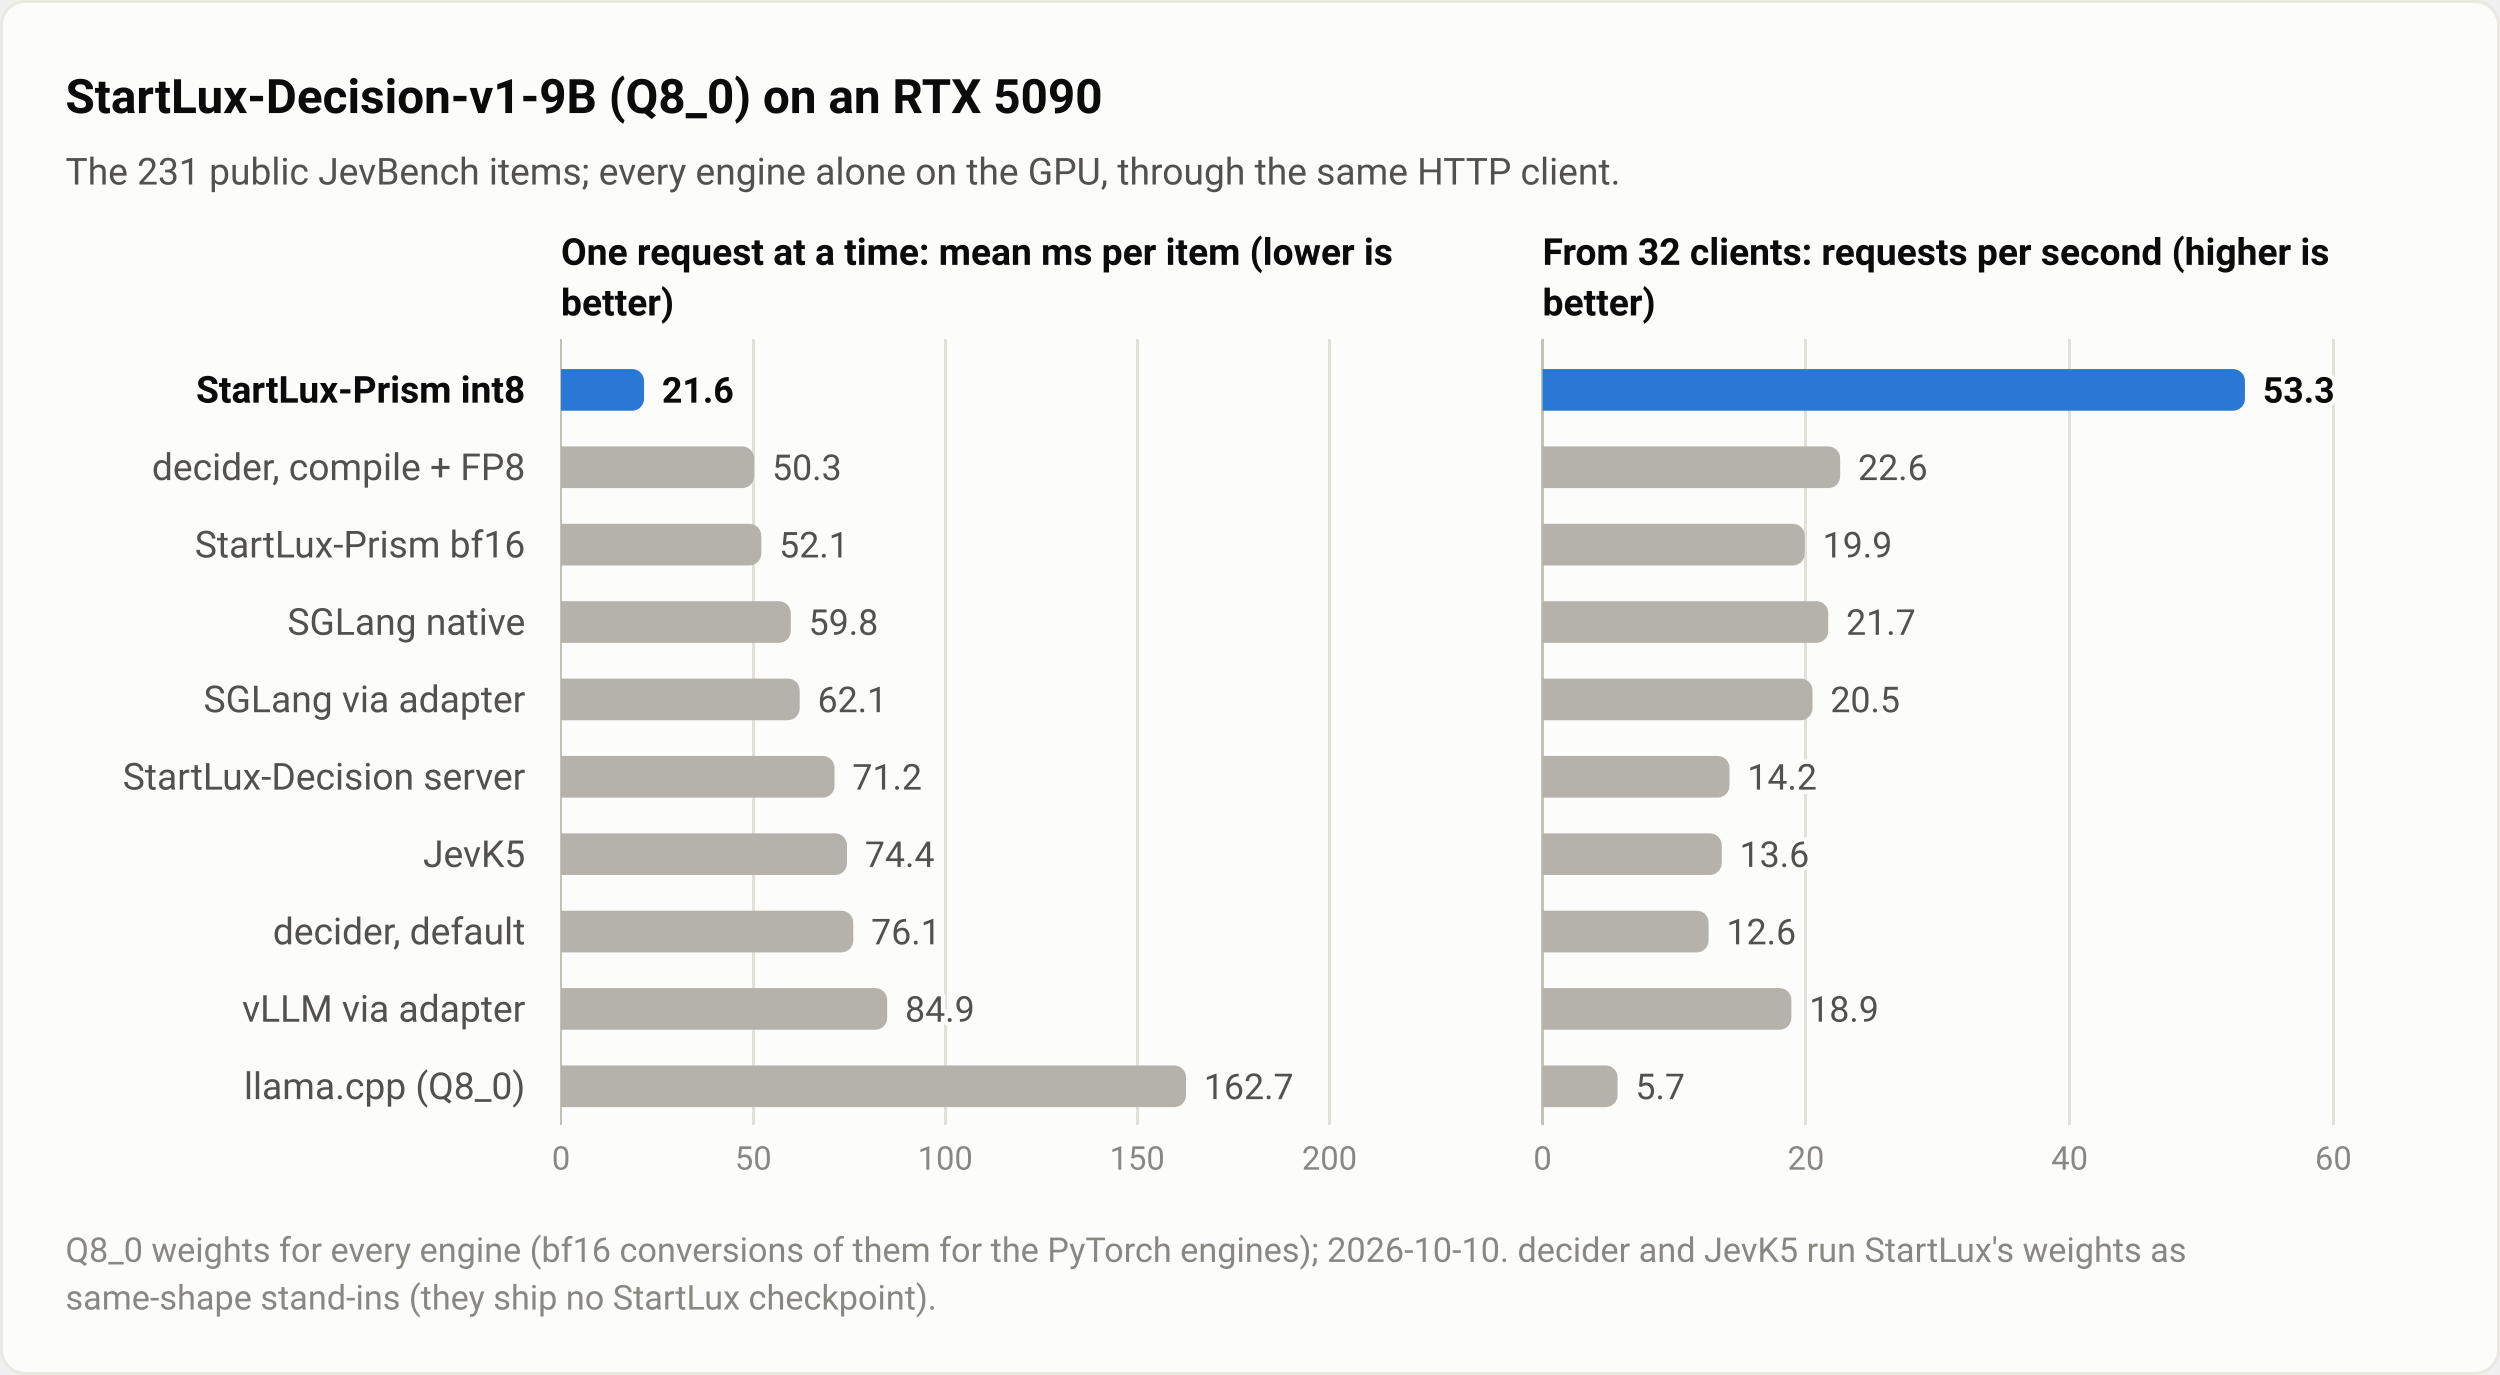
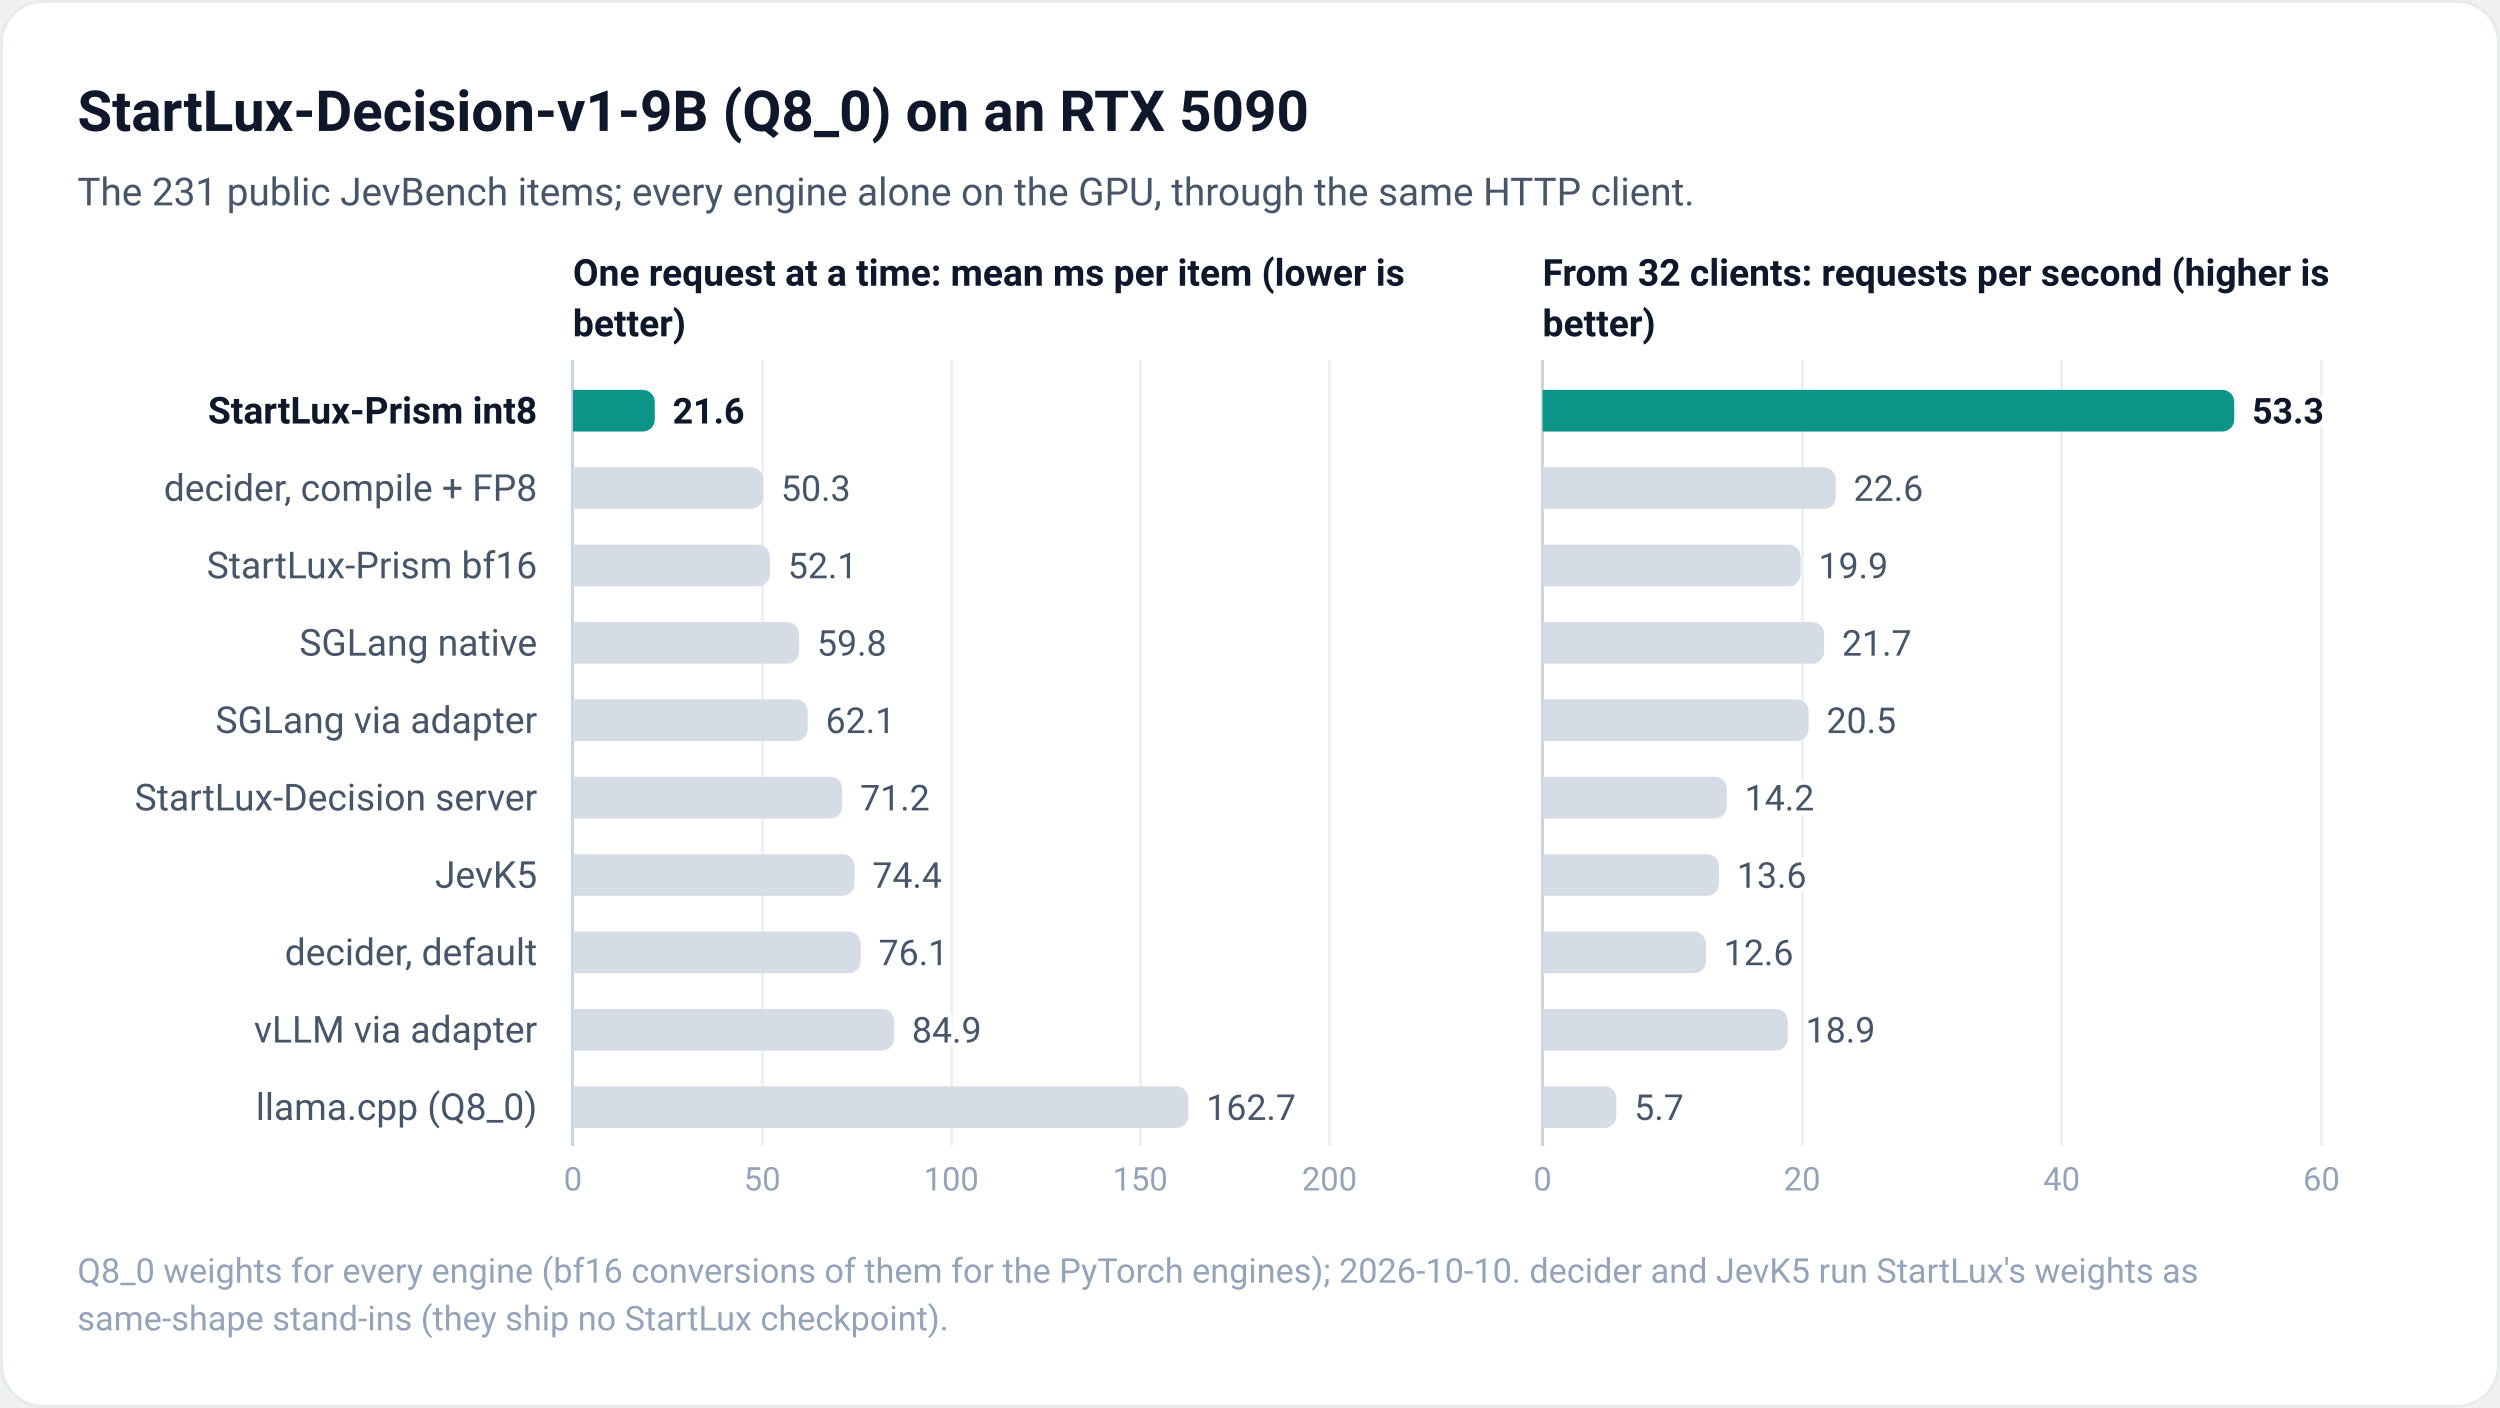
- <svg xmlns="http://www.w3.org/2000/svg" width="840" height="462" viewBox="0 0 840 462" role="img" aria-labelledby="title desc" font-family="system-ui, -apple-system, 'Segoe UI', Roboto, 'Helvetica Neue', Arial, sans-serif">
-   <rect x="0.5" y="0.5" width="839" height="461" rx="8" fill="#fcfcfb" stroke="#e9e8e2" />
-   <text x="22.0" y="38.0" font-size="16" fill="#0b0b0b" text-anchor="start" font-weight="600">StartLux-Decision-v1-9B (Q8_0) on an RTX 5090</text>
-   <text x="22.0" y="62.0" font-size="12.5" fill="#52514e" text-anchor="start" font-weight="400">The 231 public JevBench items; every engine alone on the GPU, through the same HTTP client.</text>
-   <text x="188.5" y="89.0" font-size="12.5" fill="#0b0b0b" text-anchor="start" font-weight="600">One request at a time: mean ms per item (lower is</text>
-   <text x="188.5" y="106.0" font-size="12.5" fill="#0b0b0b" text-anchor="start" font-weight="600">better)</text>
-   <text x="188.5" y="393.0" font-size="11" fill="#898781" text-anchor="middle" font-weight="400" style="font-variant-numeric: tabular-nums">0</text>
-   <line x1="253.1" y1="114.0" x2="253.1" y2="378.0" stroke="#e1e0d9" stroke-width="1" shape-rendering="crispEdges" />
-   <text x="253.1" y="393.0" font-size="11" fill="#898781" text-anchor="middle" font-weight="400" style="font-variant-numeric: tabular-nums">50</text>
-   <line x1="317.6" y1="114.0" x2="317.6" y2="378.0" stroke="#e1e0d9" stroke-width="1" shape-rendering="crispEdges" />
-   <text x="317.6" y="393.0" font-size="11" fill="#898781" text-anchor="middle" font-weight="400" style="font-variant-numeric: tabular-nums">100</text>
-   <line x1="382.1" y1="114.0" x2="382.1" y2="378.0" stroke="#e1e0d9" stroke-width="1" shape-rendering="crispEdges" />
-   <text x="382.1" y="393.0" font-size="11" fill="#898781" text-anchor="middle" font-weight="400" style="font-variant-numeric: tabular-nums">150</text>
-   <line x1="446.7" y1="114.0" x2="446.7" y2="378.0" stroke="#e1e0d9" stroke-width="1" shape-rendering="crispEdges" />
-   <text x="446.7" y="393.0" font-size="11" fill="#898781" text-anchor="middle" font-weight="400" style="font-variant-numeric: tabular-nums">200</text>
-   <line x1="188.5" y1="114.0" x2="188.5" y2="378.0" stroke="#c3c2b7" stroke-width="1" shape-rendering="crispEdges" />
-   <path d="M188.5,124.0 H212.4 A4.0,4.0 0 0 1 216.4,128.0 V134.0 A4.0,4.0 0 0 1 212.4,138.0 H188.5 Z" fill="#2a78d6" />
-   <text x="222.4" y="135.3" font-size="12" fill="#0b0b0b" text-anchor="start" font-weight="600" style="font-variant-numeric: tabular-nums" stroke="#fcfcfb" stroke-width="3" stroke-linejoin="round" paint-order="stroke">21.6</text>
-   <path d="M188.5,150.0 H249.4 A4.0,4.0 0 0 1 253.4,154.0 V160.0 A4.0,4.0 0 0 1 249.4,164.0 H188.5 Z" fill="#b4b2aa" />
-   <text x="259.4" y="161.3" font-size="12" fill="#52514e" text-anchor="start" font-weight="400" style="font-variant-numeric: tabular-nums" stroke="#fcfcfb" stroke-width="3" stroke-linejoin="round" paint-order="stroke">50.3</text>
-   <path d="M188.5,176.0 H251.8 A4.0,4.0 0 0 1 255.8,180.0 V186.0 A4.0,4.0 0 0 1 251.8,190.0 H188.5 Z" fill="#b4b2aa" />
-   <text x="261.8" y="187.3" font-size="12" fill="#52514e" text-anchor="start" font-weight="400" style="font-variant-numeric: tabular-nums" stroke="#fcfcfb" stroke-width="3" stroke-linejoin="round" paint-order="stroke">52.1</text>
-   <path d="M188.5,202.0 H261.7 A4.0,4.0 0 0 1 265.7,206.0 V212.0 A4.0,4.0 0 0 1 261.7,216.0 H188.5 Z" fill="#b4b2aa" />
-   <text x="271.7" y="213.3" font-size="12" fill="#52514e" text-anchor="start" font-weight="400" style="font-variant-numeric: tabular-nums" stroke="#fcfcfb" stroke-width="3" stroke-linejoin="round" paint-order="stroke">59.8</text>
-   <path d="M188.5,228.0 H264.7 A4.0,4.0 0 0 1 268.7,232.0 V238.0 A4.0,4.0 0 0 1 264.7,242.0 H188.5 Z" fill="#b4b2aa" />
-   <text x="274.7" y="239.3" font-size="12" fill="#52514e" text-anchor="start" font-weight="400" style="font-variant-numeric: tabular-nums" stroke="#fcfcfb" stroke-width="3" stroke-linejoin="round" paint-order="stroke">62.1</text>
-   <path d="M188.5,254.0 H276.4 A4.0,4.0 0 0 1 280.4,258.0 V264.0 A4.0,4.0 0 0 1 276.4,268.0 H188.5 Z" fill="#b4b2aa" />
-   <text x="286.4" y="265.3" font-size="12" fill="#52514e" text-anchor="start" font-weight="400" style="font-variant-numeric: tabular-nums" stroke="#fcfcfb" stroke-width="3" stroke-linejoin="round" paint-order="stroke">71.2</text>
-   <path d="M188.5,280.0 H280.6 A4.0,4.0 0 0 1 284.6,284.0 V290.0 A4.0,4.0 0 0 1 280.6,294.0 H188.5 Z" fill="#b4b2aa" />
-   <text x="290.6" y="291.3" font-size="12" fill="#52514e" text-anchor="start" font-weight="400" style="font-variant-numeric: tabular-nums" stroke="#fcfcfb" stroke-width="3" stroke-linejoin="round" paint-order="stroke">74.4</text>
-   <path d="M188.5,306.0 H282.7 A4.0,4.0 0 0 1 286.7,310.0 V316.0 A4.0,4.0 0 0 1 282.7,320.0 H188.5 Z" fill="#b4b2aa" />
-   <text x="292.7" y="317.3" font-size="12" fill="#52514e" text-anchor="start" font-weight="400" style="font-variant-numeric: tabular-nums" stroke="#fcfcfb" stroke-width="3" stroke-linejoin="round" paint-order="stroke">76.1</text>
-   <path d="M188.5,332.0 H294.1 A4.0,4.0 0 0 1 298.1,336.0 V342.0 A4.0,4.0 0 0 1 294.1,346.0 H188.5 Z" fill="#b4b2aa" />
-   <text x="304.1" y="343.3" font-size="12" fill="#52514e" text-anchor="start" font-weight="400" style="font-variant-numeric: tabular-nums" stroke="#fcfcfb" stroke-width="3" stroke-linejoin="round" paint-order="stroke">84.9</text>
-   <path d="M188.5,358.0 H394.5 A4.0,4.0 0 0 1 398.5,362.0 V368.0 A4.0,4.0 0 0 1 394.5,372.0 H188.5 Z" fill="#b4b2aa" />
-   <text x="404.5" y="369.3" font-size="12" fill="#52514e" text-anchor="start" font-weight="400" style="font-variant-numeric: tabular-nums" stroke="#fcfcfb" stroke-width="3" stroke-linejoin="round" paint-order="stroke">162.7</text>
-   <text x="518.3" y="89.0" font-size="12.5" fill="#0b0b0b" text-anchor="start" font-weight="600">From 32 clients: requests per second (higher is</text>
-   <text x="518.3" y="106.0" font-size="12.5" fill="#0b0b0b" text-anchor="start" font-weight="600">better)</text>
-   <text x="518.3" y="393.0" font-size="11" fill="#898781" text-anchor="middle" font-weight="400" style="font-variant-numeric: tabular-nums">0</text>
-   <line x1="606.8" y1="114.0" x2="606.8" y2="378.0" stroke="#e1e0d9" stroke-width="1" shape-rendering="crispEdges" />
-   <text x="606.8" y="393.0" font-size="11" fill="#898781" text-anchor="middle" font-weight="400" style="font-variant-numeric: tabular-nums">20</text>
-   <line x1="695.4" y1="114.0" x2="695.4" y2="378.0" stroke="#e1e0d9" stroke-width="1" shape-rendering="crispEdges" />
-   <text x="695.4" y="393.0" font-size="11" fill="#898781" text-anchor="middle" font-weight="400" style="font-variant-numeric: tabular-nums">40</text>
-   <line x1="784.0" y1="114.0" x2="784.0" y2="378.0" stroke="#e1e0d9" stroke-width="1" shape-rendering="crispEdges" />
-   <text x="784.0" y="393.0" font-size="11" fill="#898781" text-anchor="middle" font-weight="400" style="font-variant-numeric: tabular-nums">60</text>
-   <line x1="518.3" y1="114.0" x2="518.3" y2="378.0" stroke="#c3c2b7" stroke-width="1" shape-rendering="crispEdges" />
-   <path d="M518.3,124.0 H750.3 A4.0,4.0 0 0 1 754.3,128.0 V134.0 A4.0,4.0 0 0 1 750.3,138.0 H518.3 Z" fill="#2a78d6" />
-   <text x="760.3" y="135.3" font-size="12" fill="#0b0b0b" text-anchor="start" font-weight="600" style="font-variant-numeric: tabular-nums" stroke="#fcfcfb" stroke-width="3" stroke-linejoin="round" paint-order="stroke">53.3</text>
-   <path d="M518.3,150.0 H614.3 A4.0,4.0 0 0 1 618.3,154.0 V160.0 A4.0,4.0 0 0 1 614.3,164.0 H518.3 Z" fill="#b4b2aa" />
-   <text x="624.3" y="161.3" font-size="12" fill="#52514e" text-anchor="start" font-weight="400" style="font-variant-numeric: tabular-nums" stroke="#fcfcfb" stroke-width="3" stroke-linejoin="round" paint-order="stroke">22.6</text>
-   <path d="M518.3,176.0 H602.4 A4.0,4.0 0 0 1 606.4,180.0 V186.0 A4.0,4.0 0 0 1 602.4,190.0 H518.3 Z" fill="#b4b2aa" />
-   <text x="612.4" y="187.3" font-size="12" fill="#52514e" text-anchor="start" font-weight="400" style="font-variant-numeric: tabular-nums" stroke="#fcfcfb" stroke-width="3" stroke-linejoin="round" paint-order="stroke">19.9</text>
-   <path d="M518.3,202.0 H610.3 A4.0,4.0 0 0 1 614.3,206.0 V212.0 A4.0,4.0 0 0 1 610.3,216.0 H518.3 Z" fill="#b4b2aa" />
-   <text x="620.3" y="213.3" font-size="12" fill="#52514e" text-anchor="start" font-weight="400" style="font-variant-numeric: tabular-nums" stroke="#fcfcfb" stroke-width="3" stroke-linejoin="round" paint-order="stroke">21.7</text>
-   <path d="M518.3,228.0 H605.0 A4.0,4.0 0 0 1 609.0,232.0 V238.0 A4.0,4.0 0 0 1 605.0,242.0 H518.3 Z" fill="#b4b2aa" />
-   <text x="615.0" y="239.3" font-size="12" fill="#52514e" text-anchor="start" font-weight="400" style="font-variant-numeric: tabular-nums" stroke="#fcfcfb" stroke-width="3" stroke-linejoin="round" paint-order="stroke">20.5</text>
-   <path d="M518.3,254.0 H577.1 A4.0,4.0 0 0 1 581.1,258.0 V264.0 A4.0,4.0 0 0 1 577.1,268.0 H518.3 Z" fill="#b4b2aa" />
-   <text x="587.1" y="265.3" font-size="12" fill="#52514e" text-anchor="start" font-weight="400" style="font-variant-numeric: tabular-nums" stroke="#fcfcfb" stroke-width="3" stroke-linejoin="round" paint-order="stroke">14.2</text>
-   <path d="M518.3,280.0 H574.5 A4.0,4.0 0 0 1 578.5,284.0 V290.0 A4.0,4.0 0 0 1 574.5,294.0 H518.3 Z" fill="#b4b2aa" />
-   <text x="584.5" y="291.3" font-size="12" fill="#52514e" text-anchor="start" font-weight="400" style="font-variant-numeric: tabular-nums" stroke="#fcfcfb" stroke-width="3" stroke-linejoin="round" paint-order="stroke">13.6</text>
-   <path d="M518.3,306.0 H570.1 A4.0,4.0 0 0 1 574.1,310.0 V316.0 A4.0,4.0 0 0 1 570.1,320.0 H518.3 Z" fill="#b4b2aa" />
-   <text x="580.1" y="317.3" font-size="12" fill="#52514e" text-anchor="start" font-weight="400" style="font-variant-numeric: tabular-nums" stroke="#fcfcfb" stroke-width="3" stroke-linejoin="round" paint-order="stroke">12.6</text>
-   <path d="M518.3,332.0 H597.9 A4.0,4.0 0 0 1 601.9,336.0 V342.0 A4.0,4.0 0 0 1 597.9,346.0 H518.3 Z" fill="#b4b2aa" />
-   <text x="607.9" y="343.3" font-size="12" fill="#52514e" text-anchor="start" font-weight="400" style="font-variant-numeric: tabular-nums" stroke="#fcfcfb" stroke-width="3" stroke-linejoin="round" paint-order="stroke">18.9</text>
-   <path d="M518.3,358.0 H539.5 A4.0,4.0 0 0 1 543.5,362.0 V368.0 A4.0,4.0 0 0 1 539.5,372.0 H518.3 Z" fill="#b4b2aa" />
-   <text x="549.5" y="369.3" font-size="12" fill="#52514e" text-anchor="start" font-weight="400" style="font-variant-numeric: tabular-nums" stroke="#fcfcfb" stroke-width="3" stroke-linejoin="round" paint-order="stroke">5.7</text>
-   <text x="176.5" y="135.3" font-size="12.5" fill="#0b0b0b" text-anchor="end" font-weight="600">StartLux-Prism int8</text>
-   <text x="176.5" y="161.3" font-size="12.5" fill="#52514e" text-anchor="end" font-weight="400">decider, compile + FP8</text>
-   <text x="176.5" y="187.3" font-size="12.5" fill="#52514e" text-anchor="end" font-weight="400">StartLux-Prism bf16</text>
-   <text x="176.5" y="213.3" font-size="12.5" fill="#52514e" text-anchor="end" font-weight="400">SGLang native</text>
-   <text x="176.5" y="239.3" font-size="12.5" fill="#52514e" text-anchor="end" font-weight="400">SGLang via adapter</text>
-   <text x="176.5" y="265.3" font-size="12.5" fill="#52514e" text-anchor="end" font-weight="400">StartLux-Decision server</text>
-   <text x="176.5" y="291.3" font-size="12.5" fill="#52514e" text-anchor="end" font-weight="400">JevK5</text>
-   <text x="176.5" y="317.3" font-size="12.5" fill="#52514e" text-anchor="end" font-weight="400">decider, default</text>
-   <text x="176.5" y="343.3" font-size="12.5" fill="#52514e" text-anchor="end" font-weight="400">vLLM via adapter</text>
-   <text x="176.5" y="369.3" font-size="12.5" fill="#52514e" text-anchor="end" font-weight="400">llama.cpp (Q8_0)</text>
-   <text x="22.0" y="424.0" font-size="11.5" fill="#898781" text-anchor="start" font-weight="400">Q8_0 weights for every engine (bf16 conversions of them for the PyTorch engines); 2026-10-10. decider and JevK5 run StartLux's weights as</text>
-   <text x="22.0" y="440.0" font-size="11.5" fill="#898781" text-anchor="start" font-weight="400">same-shape stand-ins (they ship no StartLux checkpoint).</text>
+ <svg xmlns="http://www.w3.org/2000/svg" width="840" height="473" viewBox="0 0 840 473" role="img" aria-labelledby="title desc" font-family="system-ui, -apple-system, 'Segoe UI', Roboto, 'Helvetica Neue', Arial, sans-serif">
+   <rect x="0.5" y="0.5" width="839" height="472" rx="14" fill="#ffffff" stroke="#e6ece9" />
+   <text x="26.0" y="44.0" font-size="19" fill="#0f172a" text-anchor="start" font-weight="700">StartLux-Decision-v1-9B (Q8_0) on an RTX 5090</text>
+   <text x="26.0" y="69.0" font-size="13" fill="#475569" text-anchor="start" font-weight="400">The 231 public JevBench items; every engine alone on the GPU, through the same HTTP client.</text>
+   <text x="192.5" y="96.0" font-size="12.5" fill="#0f172a" text-anchor="start" font-weight="600">One request at a time: mean ms per item (lower is</text>
+   <text x="192.5" y="113.0" font-size="12.5" fill="#0f172a" text-anchor="start" font-weight="600">better)</text>
+   <text x="192.5" y="400.0" font-size="11" fill="#94a3b8" text-anchor="middle" font-weight="400" style="font-variant-numeric: tabular-nums">0</text>
+   <line x1="256.1" y1="121.0" x2="256.1" y2="385.0" stroke="#edf1f5" stroke-width="1" shape-rendering="crispEdges" />
+   <text x="256.1" y="400.0" font-size="11" fill="#94a3b8" text-anchor="middle" font-weight="400" style="font-variant-numeric: tabular-nums">50</text>
+   <line x1="319.6" y1="121.0" x2="319.6" y2="385.0" stroke="#edf1f5" stroke-width="1" shape-rendering="crispEdges" />
+   <text x="319.6" y="400.0" font-size="11" fill="#94a3b8" text-anchor="middle" font-weight="400" style="font-variant-numeric: tabular-nums">100</text>
+   <line x1="383.1" y1="121.0" x2="383.1" y2="385.0" stroke="#edf1f5" stroke-width="1" shape-rendering="crispEdges" />
+   <text x="383.1" y="400.0" font-size="11" fill="#94a3b8" text-anchor="middle" font-weight="400" style="font-variant-numeric: tabular-nums">150</text>
+   <line x1="446.7" y1="121.0" x2="446.7" y2="385.0" stroke="#edf1f5" stroke-width="1" shape-rendering="crispEdges" />
+   <text x="446.7" y="400.0" font-size="11" fill="#94a3b8" text-anchor="middle" font-weight="400" style="font-variant-numeric: tabular-nums">200</text>
+   <line x1="192.5" y1="121.0" x2="192.5" y2="385.0" stroke="#cbd5e1" stroke-width="1" shape-rendering="crispEdges" />
+   <path d="M192.5,131.0 H216.0 A4.0,4.0 0 0 1 220.0,135.0 V141.0 A4.0,4.0 0 0 1 216.0,145.0 H192.5 Z" fill="#0d9488" />
+   <text x="226.0" y="142.3" font-size="12" fill="#0f172a" text-anchor="start" font-weight="600" style="font-variant-numeric: tabular-nums" stroke="#ffffff" stroke-width="3" stroke-linejoin="round" paint-order="stroke">21.6</text>
+   <path d="M192.5,157.0 H252.4 A4.0,4.0 0 0 1 256.4,161.0 V167.0 A4.0,4.0 0 0 1 252.4,171.0 H192.5 Z" fill="#d5dce6" />
+   <text x="262.4" y="168.3" font-size="12" fill="#475569" text-anchor="start" font-weight="400" style="font-variant-numeric: tabular-nums" stroke="#ffffff" stroke-width="3" stroke-linejoin="round" paint-order="stroke">50.3</text>
+   <path d="M192.5,183.0 H254.7 A4.0,4.0 0 0 1 258.7,187.0 V193.0 A4.0,4.0 0 0 1 254.7,197.0 H192.5 Z" fill="#d5dce6" />
+   <text x="264.7" y="194.3" font-size="12" fill="#475569" text-anchor="start" font-weight="400" style="font-variant-numeric: tabular-nums" stroke="#ffffff" stroke-width="3" stroke-linejoin="round" paint-order="stroke">52.1</text>
+   <path d="M192.5,209.0 H264.5 A4.0,4.0 0 0 1 268.5,213.0 V219.0 A4.0,4.0 0 0 1 264.5,223.0 H192.5 Z" fill="#d5dce6" />
+   <text x="274.5" y="220.3" font-size="12" fill="#475569" text-anchor="start" font-weight="400" style="font-variant-numeric: tabular-nums" stroke="#ffffff" stroke-width="3" stroke-linejoin="round" paint-order="stroke">59.8</text>
+   <path d="M192.5,235.0 H267.4 A4.0,4.0 0 0 1 271.4,239.0 V245.0 A4.0,4.0 0 0 1 267.4,249.0 H192.5 Z" fill="#d5dce6" />
+   <text x="277.4" y="246.3" font-size="12" fill="#475569" text-anchor="start" font-weight="400" style="font-variant-numeric: tabular-nums" stroke="#ffffff" stroke-width="3" stroke-linejoin="round" paint-order="stroke">62.1</text>
+   <path d="M192.5,261.0 H279.0 A4.0,4.0 0 0 1 283.0,265.0 V271.0 A4.0,4.0 0 0 1 279.0,275.0 H192.5 Z" fill="#d5dce6" />
+   <text x="289.0" y="272.3" font-size="12" fill="#475569" text-anchor="start" font-weight="400" style="font-variant-numeric: tabular-nums" stroke="#ffffff" stroke-width="3" stroke-linejoin="round" paint-order="stroke">71.2</text>
+   <path d="M192.5,287.0 H283.1 A4.0,4.0 0 0 1 287.1,291.0 V297.0 A4.0,4.0 0 0 1 283.1,301.0 H192.5 Z" fill="#d5dce6" />
+   <text x="293.1" y="298.3" font-size="12" fill="#475569" text-anchor="start" font-weight="400" style="font-variant-numeric: tabular-nums" stroke="#ffffff" stroke-width="3" stroke-linejoin="round" paint-order="stroke">74.4</text>
+   <path d="M192.5,313.0 H285.2 A4.0,4.0 0 0 1 289.2,317.0 V323.0 A4.0,4.0 0 0 1 285.2,327.0 H192.5 Z" fill="#d5dce6" />
+   <text x="295.2" y="324.3" font-size="12" fill="#475569" text-anchor="start" font-weight="400" style="font-variant-numeric: tabular-nums" stroke="#ffffff" stroke-width="3" stroke-linejoin="round" paint-order="stroke">76.1</text>
+   <path d="M192.5,339.0 H296.4 A4.0,4.0 0 0 1 300.4,343.0 V349.0 A4.0,4.0 0 0 1 296.4,353.0 H192.5 Z" fill="#d5dce6" />
+   <text x="306.4" y="350.3" font-size="12" fill="#475569" text-anchor="start" font-weight="400" style="font-variant-numeric: tabular-nums" stroke="#ffffff" stroke-width="3" stroke-linejoin="round" paint-order="stroke">84.9</text>
+   <path d="M192.5,365.0 H395.3 A4.0,4.0 0 0 1 399.3,369.0 V375.0 A4.0,4.0 0 0 1 395.3,379.0 H192.5 Z" fill="#d5dce6" />
+   <text x="405.3" y="376.3" font-size="12" fill="#475569" text-anchor="start" font-weight="400" style="font-variant-numeric: tabular-nums" stroke="#ffffff" stroke-width="3" stroke-linejoin="round" paint-order="stroke">162.7</text>
+   <text x="518.3" y="96.0" font-size="12.5" fill="#0f172a" text-anchor="start" font-weight="600">From 32 clients: requests per second (higher is</text>
+   <text x="518.3" y="113.0" font-size="12.5" fill="#0f172a" text-anchor="start" font-weight="600">better)</text>
+   <text x="518.3" y="400.0" font-size="11" fill="#94a3b8" text-anchor="middle" font-weight="400" style="font-variant-numeric: tabular-nums">0</text>
+   <line x1="605.5" y1="121.0" x2="605.5" y2="385.0" stroke="#edf1f5" stroke-width="1" shape-rendering="crispEdges" />
+   <text x="605.5" y="400.0" font-size="11" fill="#94a3b8" text-anchor="middle" font-weight="400" style="font-variant-numeric: tabular-nums">20</text>
+   <line x1="692.7" y1="121.0" x2="692.7" y2="385.0" stroke="#edf1f5" stroke-width="1" shape-rendering="crispEdges" />
+   <text x="692.7" y="400.0" font-size="11" fill="#94a3b8" text-anchor="middle" font-weight="400" style="font-variant-numeric: tabular-nums">40</text>
+   <line x1="780.0" y1="121.0" x2="780.0" y2="385.0" stroke="#edf1f5" stroke-width="1" shape-rendering="crispEdges" />
+   <text x="780.0" y="400.0" font-size="11" fill="#94a3b8" text-anchor="middle" font-weight="400" style="font-variant-numeric: tabular-nums">60</text>
+   <line x1="518.3" y1="121.0" x2="518.3" y2="385.0" stroke="#cbd5e1" stroke-width="1" shape-rendering="crispEdges" />
+   <path d="M518.3,131.0 H746.7 A4.0,4.0 0 0 1 750.7,135.0 V141.0 A4.0,4.0 0 0 1 746.7,145.0 H518.3 Z" fill="#0d9488" />
+   <text x="756.7" y="142.3" font-size="12" fill="#0f172a" text-anchor="start" font-weight="600" style="font-variant-numeric: tabular-nums" stroke="#ffffff" stroke-width="3" stroke-linejoin="round" paint-order="stroke">53.3</text>
+   <path d="M518.3,157.0 H612.8 A4.0,4.0 0 0 1 616.8,161.0 V167.0 A4.0,4.0 0 0 1 612.8,171.0 H518.3 Z" fill="#d5dce6" />
+   <text x="622.8" y="168.3" font-size="12" fill="#475569" text-anchor="start" font-weight="400" style="font-variant-numeric: tabular-nums" stroke="#ffffff" stroke-width="3" stroke-linejoin="round" paint-order="stroke">22.6</text>
+   <path d="M518.3,183.0 H601.0 A4.0,4.0 0 0 1 605.0,187.0 V193.0 A4.0,4.0 0 0 1 601.0,197.0 H518.3 Z" fill="#d5dce6" />
+   <text x="611.0" y="194.3" font-size="12" fill="#475569" text-anchor="start" font-weight="400" style="font-variant-numeric: tabular-nums" stroke="#ffffff" stroke-width="3" stroke-linejoin="round" paint-order="stroke">19.9</text>
+   <path d="M518.3,209.0 H608.9 A4.0,4.0 0 0 1 612.9,213.0 V219.0 A4.0,4.0 0 0 1 608.9,223.0 H518.3 Z" fill="#d5dce6" />
+   <text x="618.9" y="220.3" font-size="12" fill="#475569" text-anchor="start" font-weight="400" style="font-variant-numeric: tabular-nums" stroke="#ffffff" stroke-width="3" stroke-linejoin="round" paint-order="stroke">21.7</text>
+   <path d="M518.3,235.0 H603.7 A4.0,4.0 0 0 1 607.7,239.0 V245.0 A4.0,4.0 0 0 1 603.7,249.0 H518.3 Z" fill="#d5dce6" />
+   <text x="613.7" y="246.3" font-size="12" fill="#475569" text-anchor="start" font-weight="400" style="font-variant-numeric: tabular-nums" stroke="#ffffff" stroke-width="3" stroke-linejoin="round" paint-order="stroke">20.5</text>
+   <path d="M518.3,261.0 H576.2 A4.0,4.0 0 0 1 580.2,265.0 V271.0 A4.0,4.0 0 0 1 576.2,275.0 H518.3 Z" fill="#d5dce6" />
+   <text x="586.2" y="272.3" font-size="12" fill="#475569" text-anchor="start" font-weight="400" style="font-variant-numeric: tabular-nums" stroke="#ffffff" stroke-width="3" stroke-linejoin="round" paint-order="stroke">14.2</text>
+   <path d="M518.3,287.0 H573.6 A4.0,4.0 0 0 1 577.6,291.0 V297.0 A4.0,4.0 0 0 1 573.6,301.0 H518.3 Z" fill="#d5dce6" />
+   <text x="583.6" y="298.3" font-size="12" fill="#475569" text-anchor="start" font-weight="400" style="font-variant-numeric: tabular-nums" stroke="#ffffff" stroke-width="3" stroke-linejoin="round" paint-order="stroke">13.6</text>
+   <path d="M518.3,313.0 H569.2 A4.0,4.0 0 0 1 573.2,317.0 V323.0 A4.0,4.0 0 0 1 569.2,327.0 H518.3 Z" fill="#d5dce6" />
+   <text x="579.2" y="324.3" font-size="12" fill="#475569" text-anchor="start" font-weight="400" style="font-variant-numeric: tabular-nums" stroke="#ffffff" stroke-width="3" stroke-linejoin="round" paint-order="stroke">12.6</text>
+   <path d="M518.3,339.0 H596.7 A4.0,4.0 0 0 1 600.7,343.0 V349.0 A4.0,4.0 0 0 1 596.7,353.0 H518.3 Z" fill="#d5dce6" />
+   <text x="606.7" y="350.3" font-size="12" fill="#475569" text-anchor="start" font-weight="400" style="font-variant-numeric: tabular-nums" stroke="#ffffff" stroke-width="3" stroke-linejoin="round" paint-order="stroke">18.9</text>
+   <path d="M518.3,365.0 H539.1 A4.0,4.0 0 0 1 543.1,369.0 V375.0 A4.0,4.0 0 0 1 539.1,379.0 H518.3 Z" fill="#d5dce6" />
+   <text x="549.1" y="376.3" font-size="12" fill="#475569" text-anchor="start" font-weight="400" style="font-variant-numeric: tabular-nums" stroke="#ffffff" stroke-width="3" stroke-linejoin="round" paint-order="stroke">5.7</text>
+   <text x="180.5" y="142.3" font-size="12.5" fill="#0f172a" text-anchor="end" font-weight="600">StartLux-Prism int8</text>
+   <text x="180.5" y="168.3" font-size="12.5" fill="#475569" text-anchor="end" font-weight="400">decider, compile + FP8</text>
+   <text x="180.5" y="194.3" font-size="12.5" fill="#475569" text-anchor="end" font-weight="400">StartLux-Prism bf16</text>
+   <text x="180.5" y="220.3" font-size="12.5" fill="#475569" text-anchor="end" font-weight="400">SGLang native</text>
+   <text x="180.5" y="246.3" font-size="12.5" fill="#475569" text-anchor="end" font-weight="400">SGLang via adapter</text>
+   <text x="180.5" y="272.3" font-size="12.5" fill="#475569" text-anchor="end" font-weight="400">StartLux-Decision server</text>
+   <text x="180.5" y="298.3" font-size="12.5" fill="#475569" text-anchor="end" font-weight="400">JevK5</text>
+   <text x="180.5" y="324.3" font-size="12.5" fill="#475569" text-anchor="end" font-weight="400">decider, default</text>
+   <text x="180.5" y="350.3" font-size="12.5" fill="#475569" text-anchor="end" font-weight="400">vLLM via adapter</text>
+   <text x="180.5" y="376.3" font-size="12.5" fill="#475569" text-anchor="end" font-weight="400">llama.cpp (Q8_0)</text>
+   <text x="26.0" y="431.0" font-size="11.5" fill="#94a3b8" text-anchor="start" font-weight="400">Q8_0 weights for every engine (bf16 conversions of them for the PyTorch engines); 2026-10-10. decider and JevK5 run StartLux's weights as</text>
+   <text x="26.0" y="447.0" font-size="11.5" fill="#94a3b8" text-anchor="start" font-weight="400">same-shape stand-ins (they ship no StartLux checkpoint).</text>
</svg>
